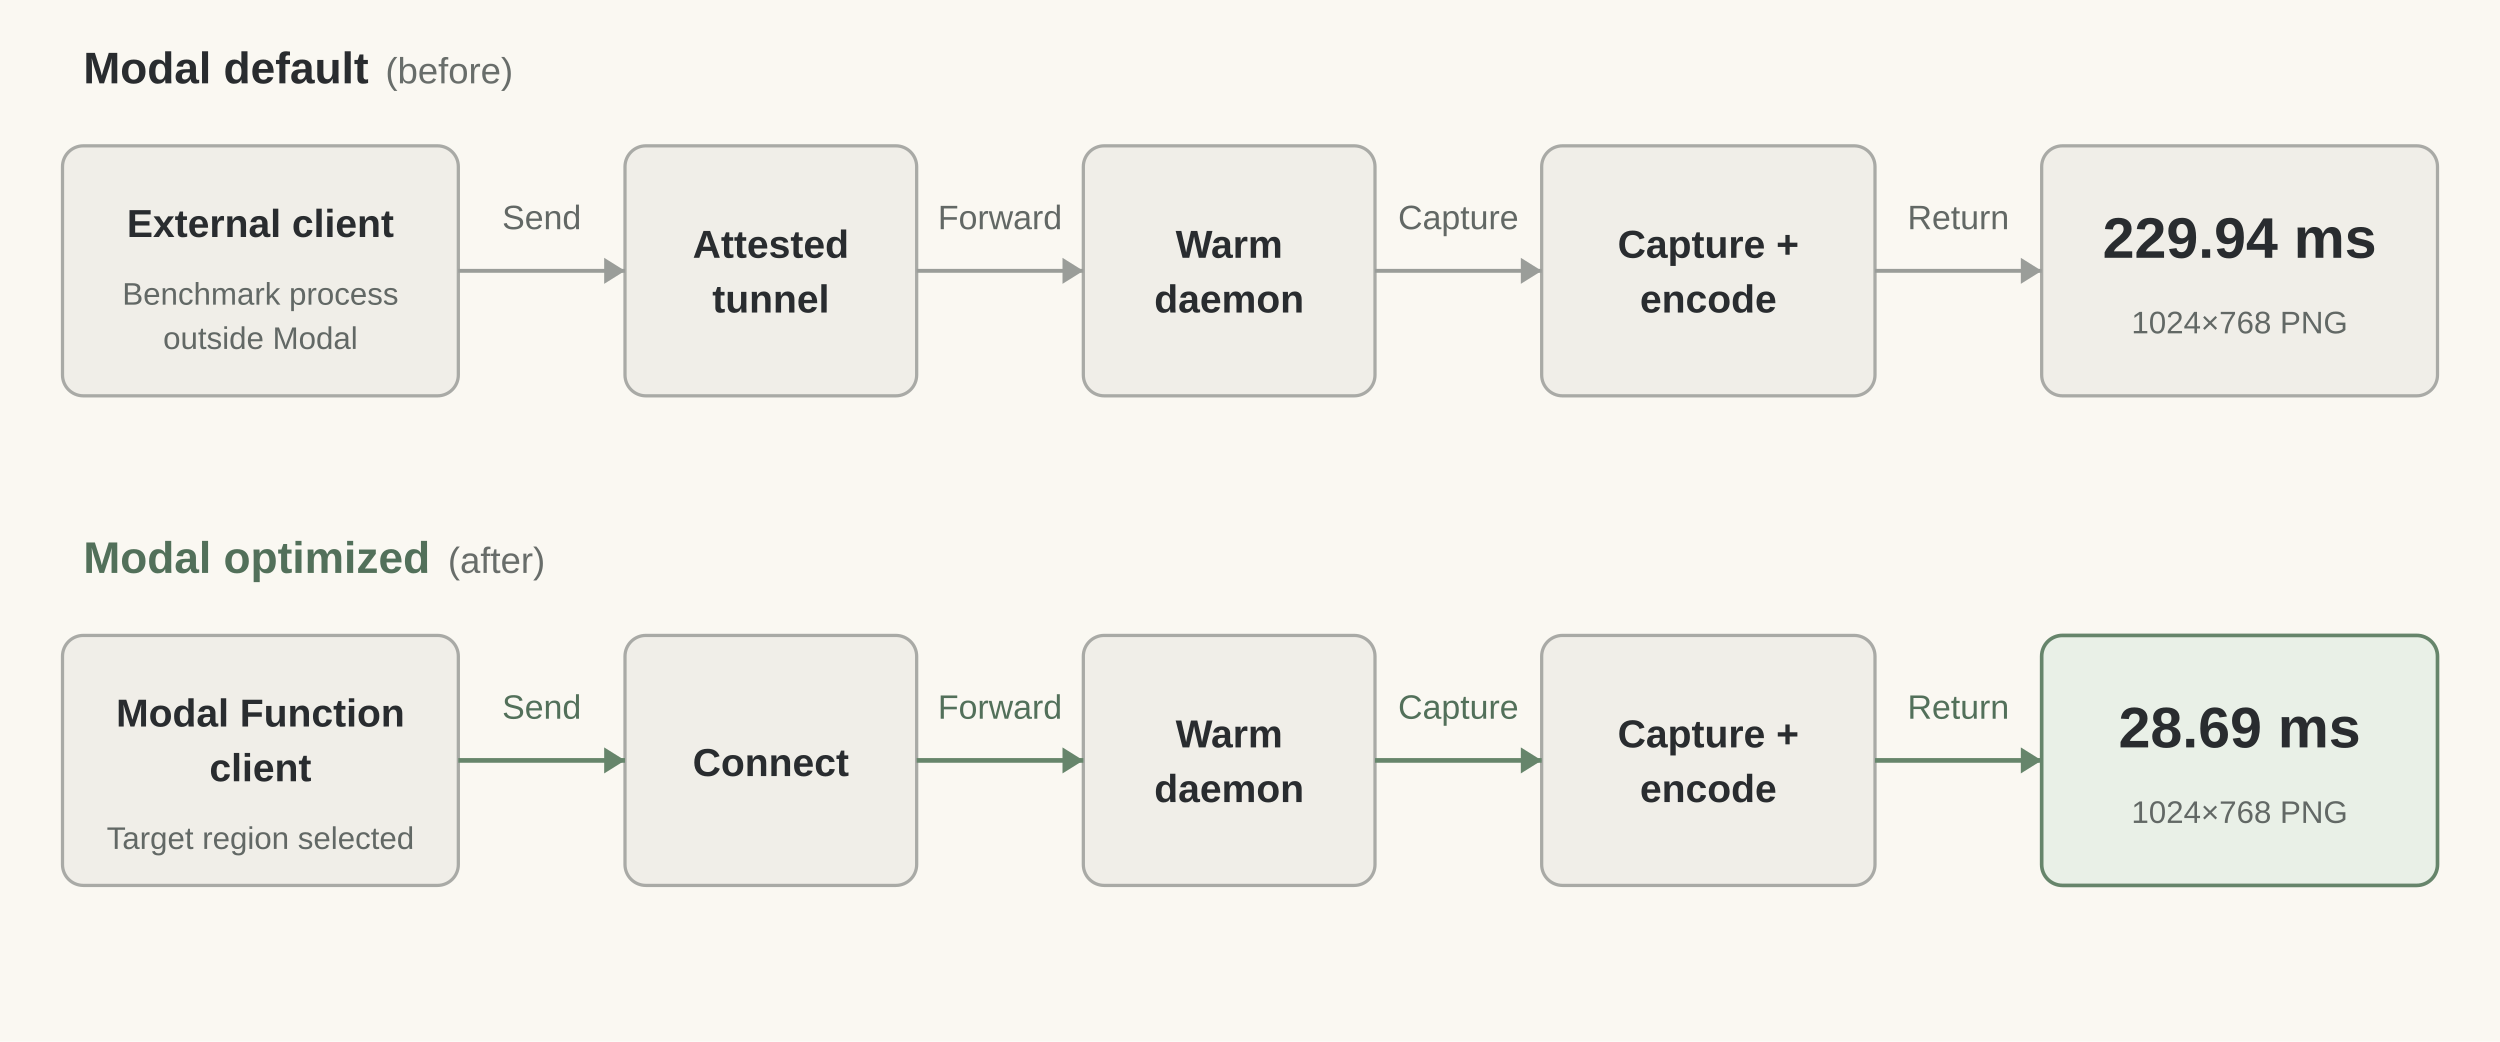
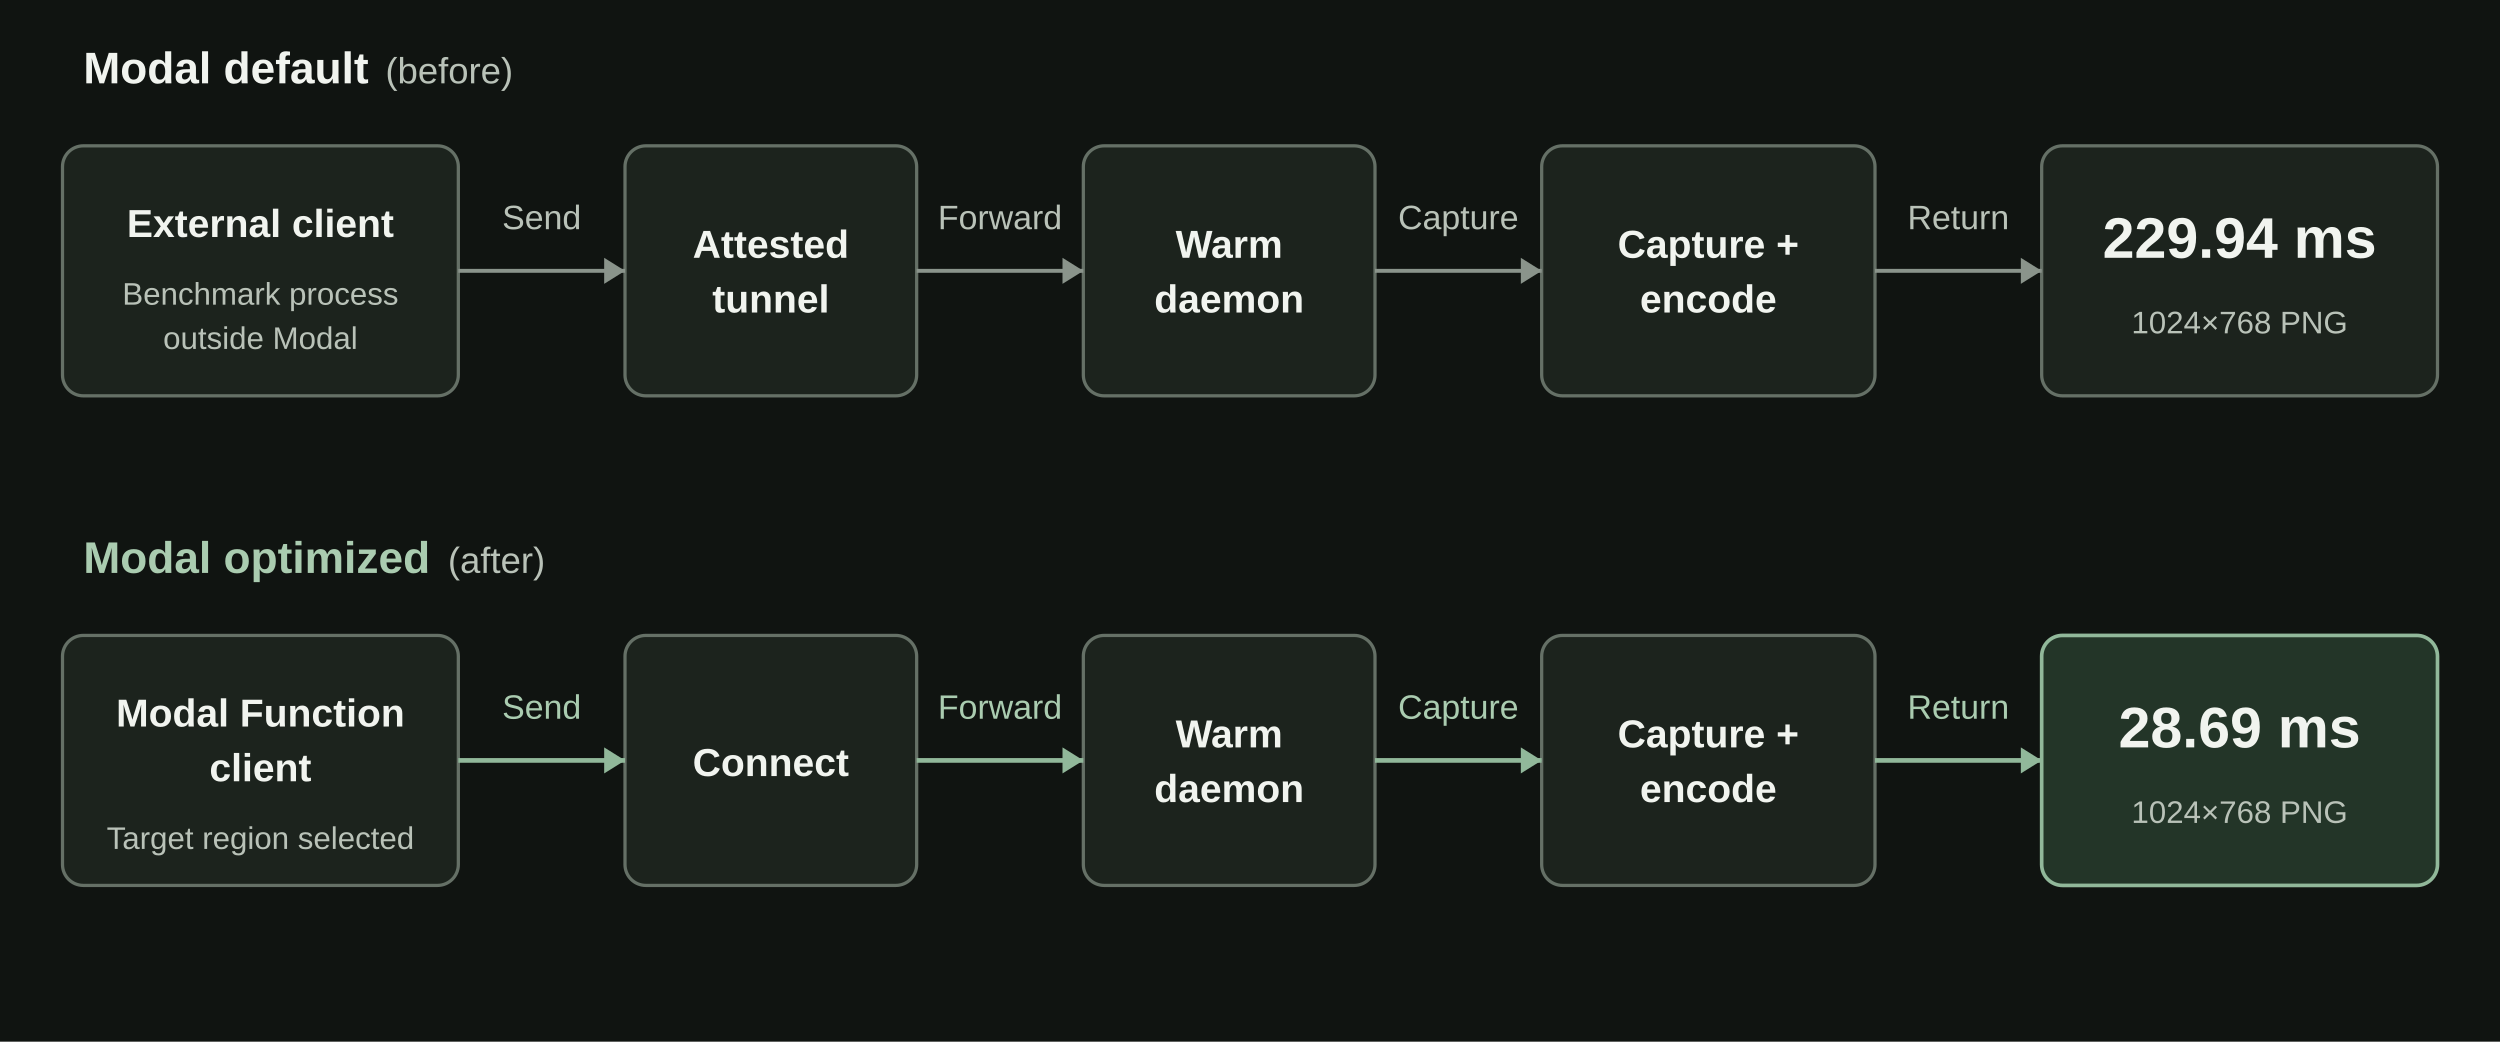
<svg xmlns="http://www.w3.org/2000/svg" width="960" height="400" viewBox="0 0 960 400" role="img" aria-labelledby="title desc">
  <defs>
    <style>
-       .bg { fill: #FAF8F2; }
-       .box { fill: #F0EEE8; stroke: #A9AAA6; stroke-width: 1.25; }
-       .result-before { fill: #F0EEE8; stroke: #A9AAA6; stroke-width: 1.25; }
-       .result-after { fill: #E9F0E7; stroke: #66856B; stroke-width: 1.4; }
+       .bg { fill: #101411; }
+       .box { fill: #1C231D; stroke: #657066; stroke-width: 1.25; }
+       .result-before { fill: #1C231D; stroke: #657066; stroke-width: 1.25; }
+       .result-after { fill: #233528; stroke: #91B89A; stroke-width: 1.4; }
      .row,
      .row-after,
      .row-note,
      .label,
      .small,
      .metric,
      .arrow-label,
      .arrow-label-after {
        font-family: -apple-system, BlinkMacSystemFont, "Segoe UI", Arial, sans-serif;
      }
-       .row { fill: #292C2F; font-size: 17px; font-weight: 700; }
-       .row-after { fill: #52705A; font-size: 17px; font-weight: 700; }
-       .row-note { fill: #686D6A; font-size: 14px; font-weight: 500; }
-       .label { fill: #292C2F; font-size: 15px; font-weight: 600; }
-       .small { fill: #626865; font-size: 12px; }
-       .metric { fill: #292C2F; font-size: 22px; font-weight: 700; }
-       .arrow-label { fill: #626865; font-size: 13px; font-weight: 500; }
-       .arrow-label-after { fill: #52705A; font-size: 13px; font-weight: 500; }
-       .path-before { stroke: #9A9D99; stroke-width: 1.5; }
-       .path-after { stroke: #66856B; stroke-width: 1.8; }
-       .arrow-before { fill: #9A9D99; }
-       .arrow-after { fill: #66856B; }
+       .row { fill: #F1F4EF; font-size: 17px; font-weight: 700; }
+       .row-after { fill: #AACCB0; font-size: 17px; font-weight: 700; }
+       .row-note { fill: #B9C2B8; font-size: 14px; font-weight: 500; }
+       .label { fill: #F1F4EF; font-size: 15px; font-weight: 600; }
+       .small { fill: #B9C2B8; font-size: 12px; }
+       .metric { fill: #F1F4EF; font-size: 22px; font-weight: 700; }
+       .arrow-label { fill: #B9C2B8; font-size: 13px; font-weight: 500; }
+       .arrow-label-after { fill: #AACCB0; font-size: 13px; font-weight: 500; }
+       .path-before { stroke: #8A948B; stroke-width: 1.5; }
+       .path-after { stroke: #91B89A; stroke-width: 1.8; }
+       .arrow-before { fill: #8A948B; }
+       .arrow-after { fill: #91B89A; }
    </style>
  </defs>
  <rect class="bg" width="960" height="400" />
  <text class="row" x="32" y="32">Modal default</text>
  <text class="row-note" x="148" y="32">(before)</text>
  <rect class="box" x="24" y="56" width="152" height="96" rx="8" />
  <text class="label" x="100" y="91" text-anchor="middle">External client</text>
  <text class="small" x="100" y="117" text-anchor="middle">Benchmark process</text>
  <text class="small" x="100" y="134" text-anchor="middle">outside Modal</text>
  <rect class="box" x="240" y="56" width="112" height="96" rx="8" />
  <text class="label" x="296" y="99" text-anchor="middle">Attested</text>
  <text class="label" x="296" y="120" text-anchor="middle">tunnel</text>
  <rect class="box" x="416" y="56" width="112" height="96" rx="8" />
  <text class="label" x="472" y="99" text-anchor="middle">Warm</text>
  <text class="label" x="472" y="120" text-anchor="middle">daemon</text>
  <rect class="box" x="592" y="56" width="128" height="96" rx="8" />
  <text class="label" x="656" y="99" text-anchor="middle">Capture +</text>
  <text class="label" x="656" y="120" text-anchor="middle">encode</text>
  <rect class="result-before" x="784" y="56" width="152" height="96" rx="8" />
  <text class="metric" x="860" y="99" text-anchor="middle">229.94 ms</text>
  <text class="small" x="860" y="128" text-anchor="middle">1024×768 PNG</text>
  <line class="path-before" x1="176" y1="104" x2="240" y2="104" />
  <path class="arrow-before" d="M 232 99 L 240 104 L 232 109 Z" />
  <text class="arrow-label" x="208" y="88" text-anchor="middle">Send</text>
  <line class="path-before" x1="352" y1="104" x2="416" y2="104" />
  <path class="arrow-before" d="M 408 99 L 416 104 L 408 109 Z" />
  <text class="arrow-label" x="384" y="88" text-anchor="middle">Forward</text>
  <line class="path-before" x1="528" y1="104" x2="592" y2="104" />
  <path class="arrow-before" d="M 584 99 L 592 104 L 584 109 Z" />
  <text class="arrow-label" x="560" y="88" text-anchor="middle">Capture</text>
  <line class="path-before" x1="720" y1="104" x2="784" y2="104" />
  <path class="arrow-before" d="M 776 99 L 784 104 L 776 109 Z" />
  <text class="arrow-label" x="752" y="88" text-anchor="middle">Return</text>
  <text class="row-after" x="32" y="220">Modal optimized</text>
  <text class="row-note" x="172" y="220">(after)</text>
  <rect class="box" x="24" y="244" width="152" height="96" rx="8" />
  <text class="label" x="100" y="279" text-anchor="middle">Modal Function</text>
  <text class="label" x="100" y="300" text-anchor="middle">client</text>
  <text class="small" x="100" y="326" text-anchor="middle">Target region selected</text>
  <rect class="box" x="240" y="244" width="112" height="96" rx="8" />
  <text class="label" x="296" y="298" text-anchor="middle">Connect</text>
  <rect class="box" x="416" y="244" width="112" height="96" rx="8" />
  <text class="label" x="472" y="287" text-anchor="middle">Warm</text>
  <text class="label" x="472" y="308" text-anchor="middle">daemon</text>
  <rect class="box" x="592" y="244" width="128" height="96" rx="8" />
  <text class="label" x="656" y="287" text-anchor="middle">Capture +</text>
  <text class="label" x="656" y="308" text-anchor="middle">encode</text>
  <rect class="result-after" x="784" y="244" width="152" height="96" rx="8" />
  <text class="metric" x="860" y="287" text-anchor="middle">28.69 ms</text>
  <text class="small" x="860" y="316" text-anchor="middle">1024×768 PNG</text>
  <line class="path-after" x1="176" y1="292" x2="240" y2="292" />
  <path class="arrow-after" d="M 232 287 L 240 292 L 232 297 Z" />
  <text class="arrow-label-after" x="208" y="276" text-anchor="middle">Send</text>
  <line class="path-after" x1="352" y1="292" x2="416" y2="292" />
  <path class="arrow-after" d="M 408 287 L 416 292 L 408 297 Z" />
  <text class="arrow-label-after" x="384" y="276" text-anchor="middle">Forward</text>
  <line class="path-after" x1="528" y1="292" x2="592" y2="292" />
  <path class="arrow-after" d="M 584 287 L 592 292 L 584 297 Z" />
  <text class="arrow-label-after" x="560" y="276" text-anchor="middle">Capture</text>
  <line class="path-after" x1="720" y1="292" x2="784" y2="292" />
  <path class="arrow-after" d="M 776 287 L 784 292 L 776 297 Z" />
  <text class="arrow-label-after" x="752" y="276" text-anchor="middle">Return</text>
</svg>
